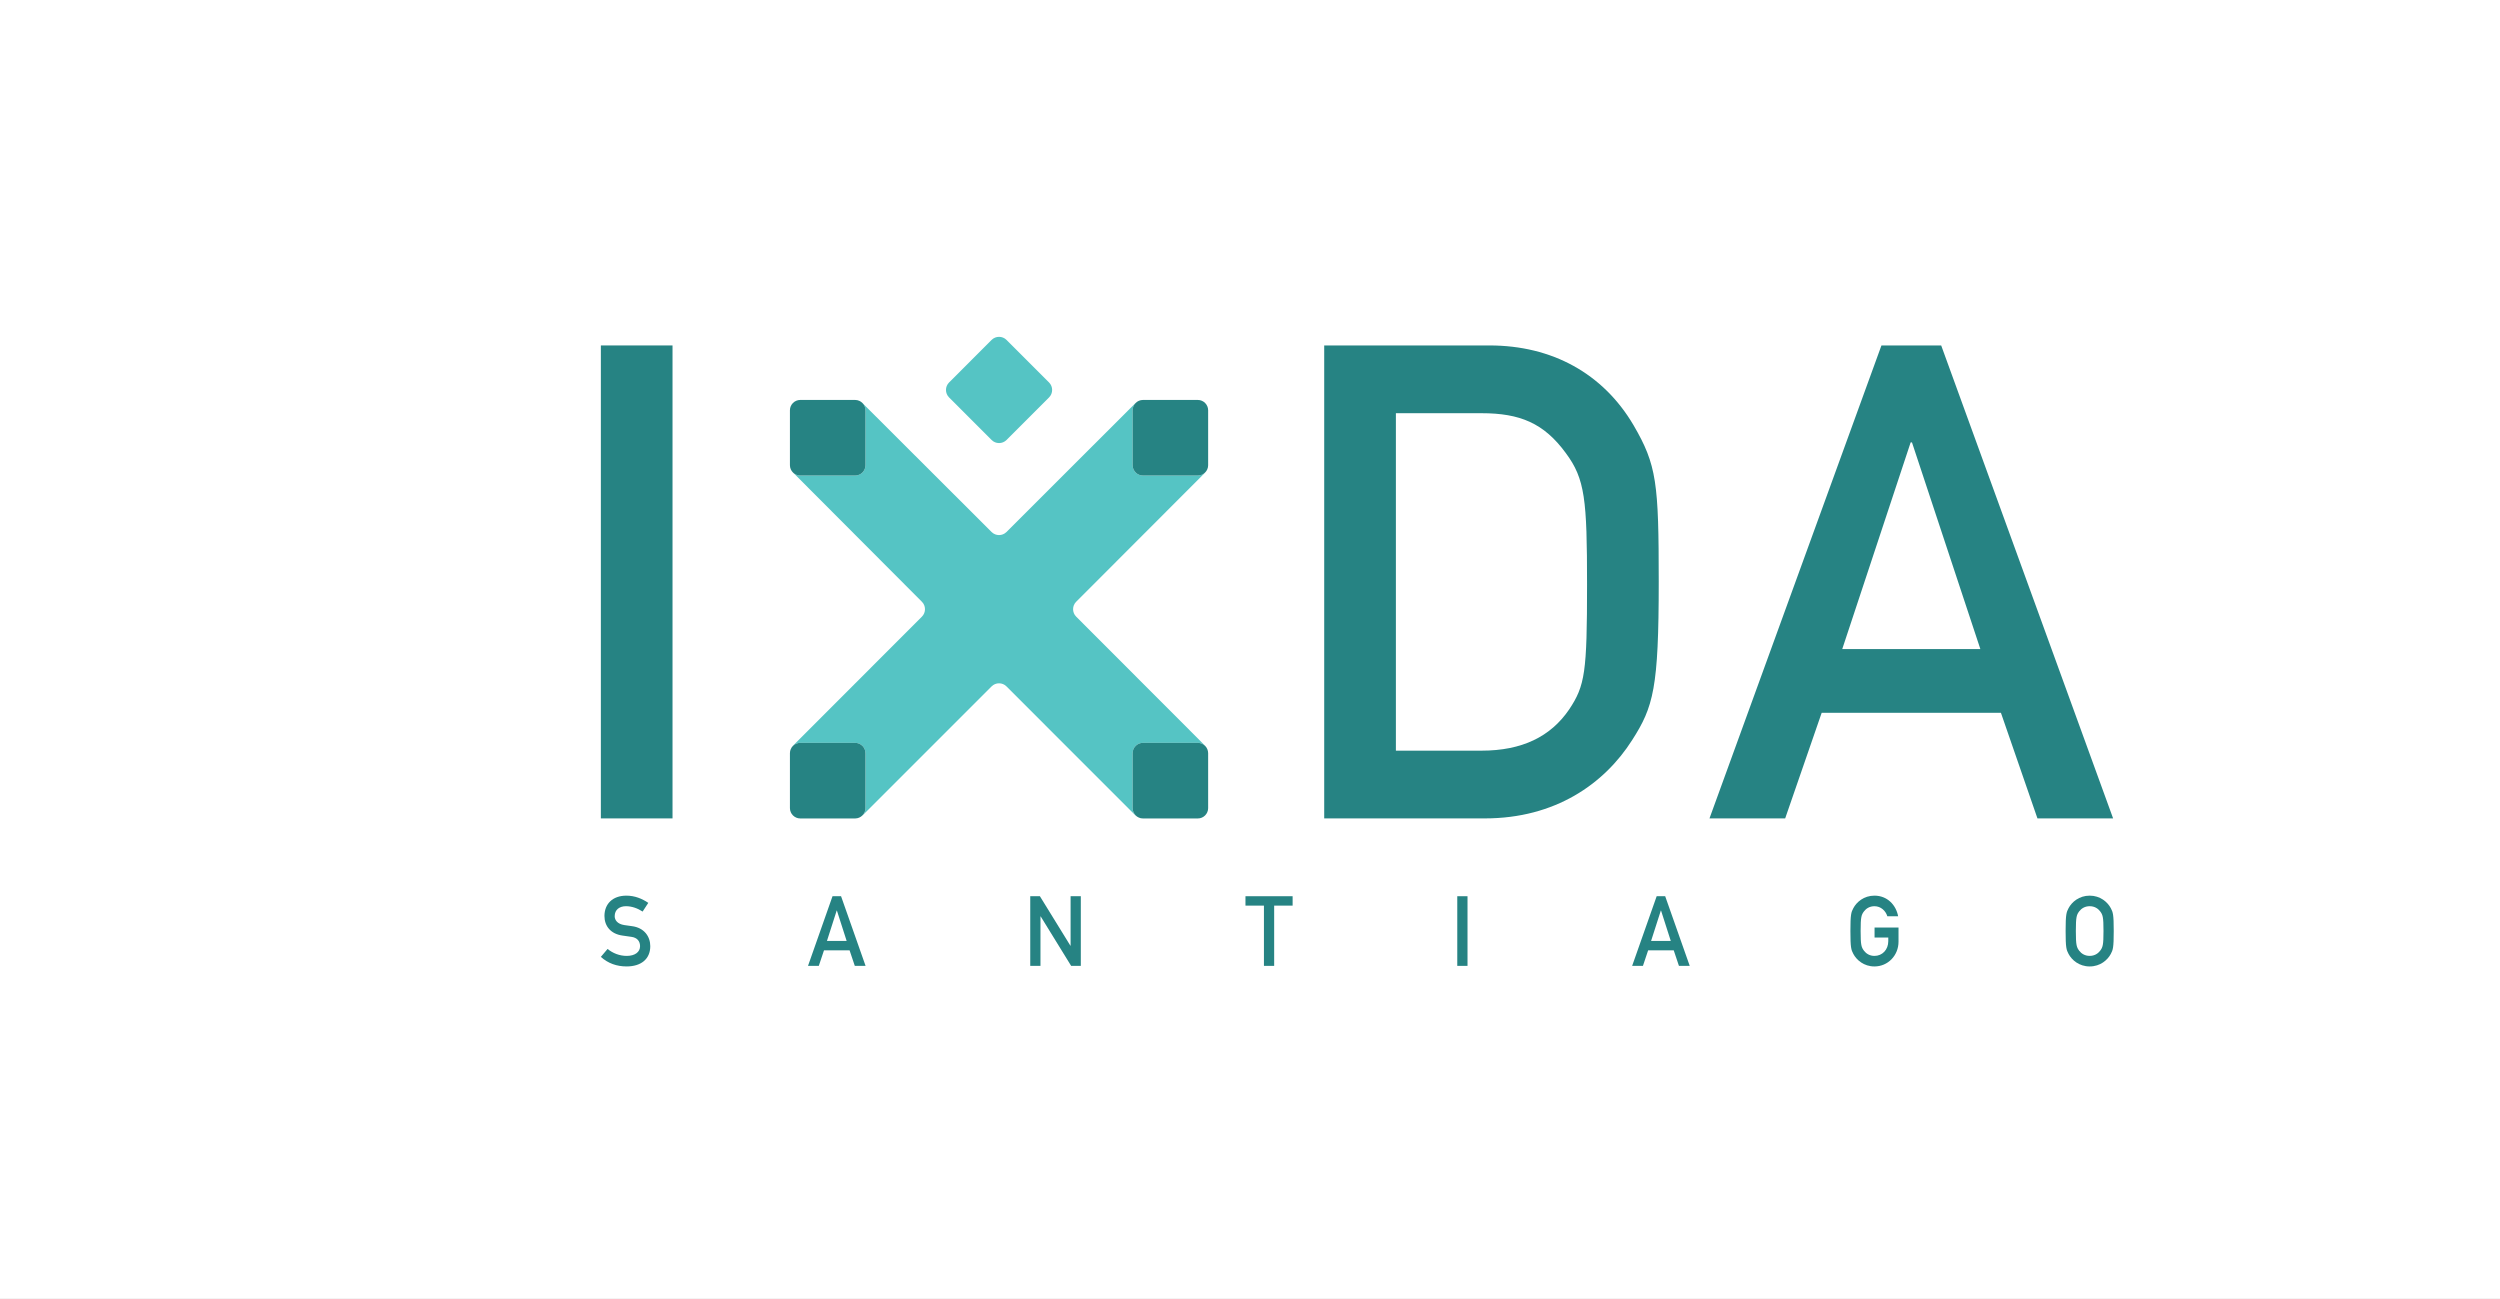
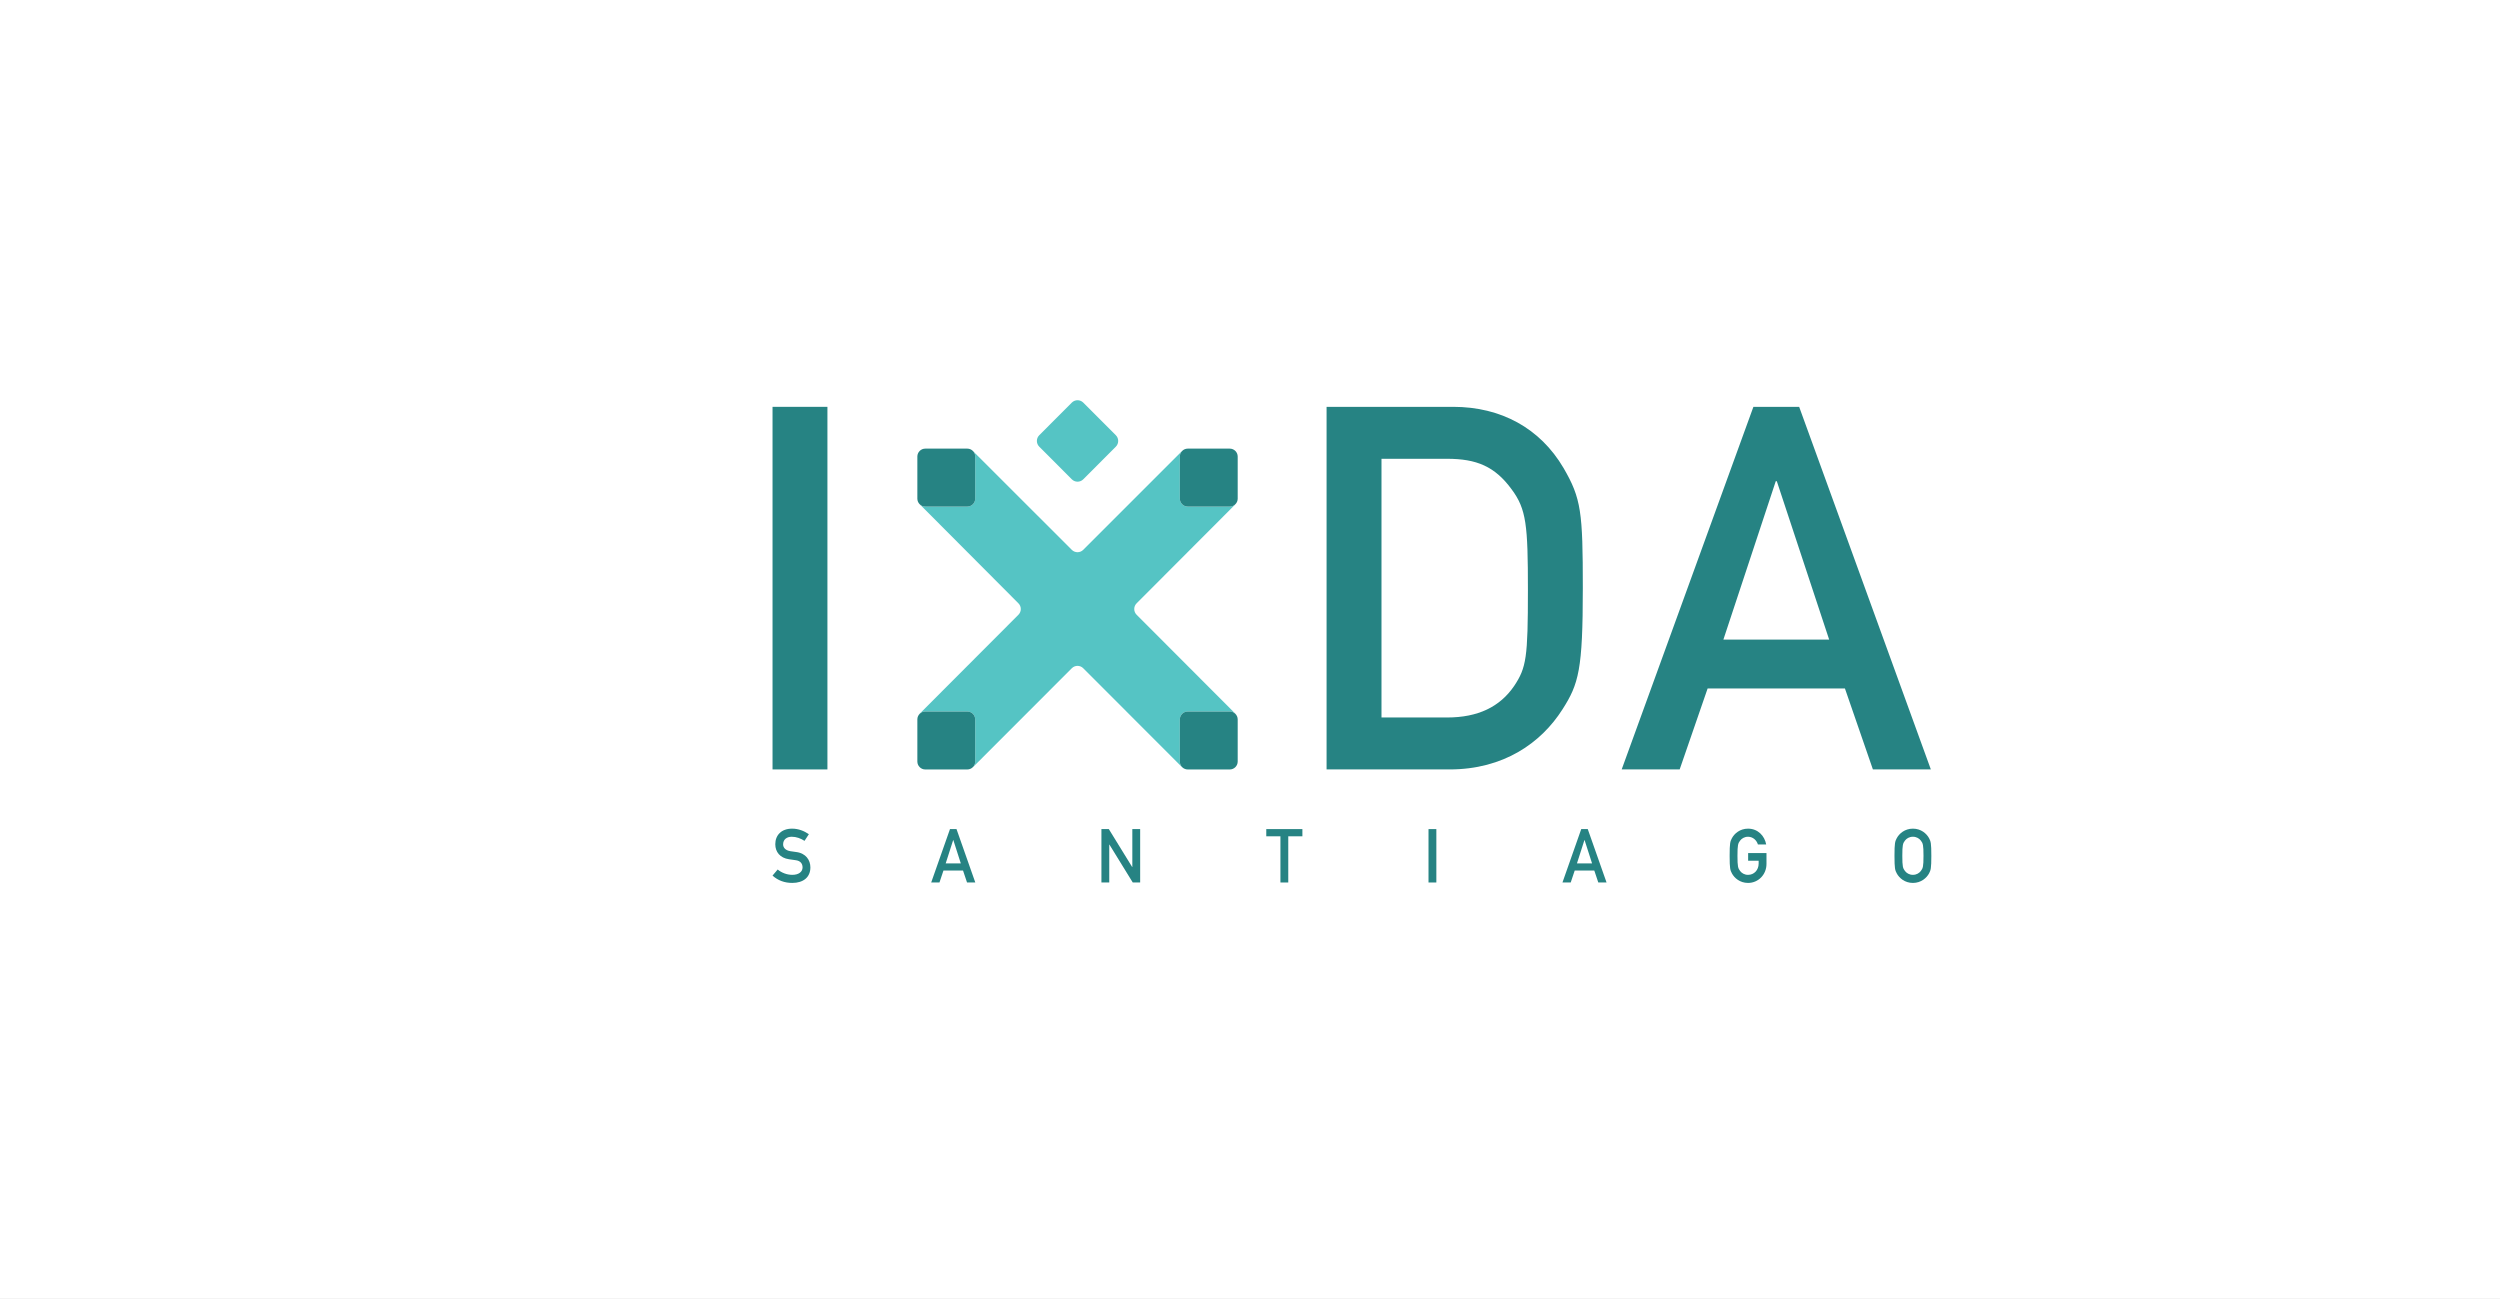
<svg xmlns="http://www.w3.org/2000/svg" width="233px" height="121px" viewBox="0 0 233 121" version="1.1">
  <defs />
  <g id="Page-1" stroke="none" stroke-width="1" fill="none" fill-rule="evenodd">
    <g id="Logos" transform="translate(-119, -2076)">
-       <g id="Groupon-Copy" transform="translate(119, 2076)">
+       <g id="IXDA-SCL" transform="translate(119, 2076)">
        <rect id="Rectangle-3-Copy-3" fill="#FFFFFF" x="-1.42108547e-14" y="0" width="233" height="121" />
-         <g id="ixda_santiago" transform="translate(56, 31)" fill-rule="nonzero">
+         <g id="ixda_santiago" transform="translate(72, 37)" fill-rule="nonzero">
          <g id="Group">
-             <g transform="translate(0, 52.16506)" id="Shape" fill="#268383">
-               <path d="M0.626,5.276 C1.102,5.668 1.738,5.925 2.409,5.925 C3.186,5.925 3.654,5.559 3.654,5.021 C3.654,4.566 3.397,4.219 2.832,4.147 C2.55,4.111 2.329,4.074 2.002,4.028 C0.917,3.873 0.335,3.144 0.335,2.205 C0.335,1.092 1.085,0.309 2.382,0.309 C3.158,0.309 3.847,0.591 4.421,0.983 L3.892,1.793 C3.432,1.493 2.894,1.293 2.339,1.293 C1.757,1.293 1.289,1.603 1.289,2.223 C1.289,2.587 1.545,2.952 2.18,3.051 C2.347,3.079 2.585,3.115 2.886,3.151 C4.059,3.298 4.606,4.137 4.606,5.02 C4.606,6.214 3.751,6.907 2.4,6.907 C1.475,6.907 0.661,6.616 0,6.015 L0.626,5.276 Z" />
-               <path d="M23.18,5.404 L20.797,5.404 L20.312,6.854 L19.306,6.854 L21.591,0.363 L22.387,0.363 L24.672,6.854 L23.667,6.854 L23.18,5.404 Z M22.907,4.529 L21.998,1.695 L21.981,1.695 L21.072,4.529 L22.907,4.529 Z" />
-               <polygon points="40.019 0.363 40.919 0.363 43.761 4.975 43.779 4.975 43.779 0.363 44.732 0.363 44.732 6.854 43.831 6.854 40.99 2.241 40.972 2.241 40.972 6.854 40.019 6.854 40.019 0.363" />
-               <polygon points="61.799 1.239 60.078 1.239 60.078 0.363 64.472 0.363 64.472 1.239 62.752 1.239 62.752 6.854 61.799 6.854 61.799 1.239" />
-               <polygon points="79.818 0.363 80.772 0.363 80.772 6.854 79.818 6.854" />
-               <path d="M99.991,5.404 L97.607,5.404 L97.122,6.854 L96.116,6.854 L98.402,0.363 L99.195,0.363 L101.482,6.854 L100.477,6.854 L99.991,5.404 Z M99.716,4.529 L98.808,1.695 L98.791,1.695 L97.882,4.529 L99.716,4.529 Z" />
-               <path d="M118.709,3.28 L120.942,3.28 L120.942,4.601 C120.942,5.887 119.953,6.908 118.699,6.908 C117.712,6.908 117.032,6.306 116.732,5.742 C116.528,5.358 116.458,5.167 116.458,3.608 C116.458,2.05 116.528,1.858 116.732,1.476 C117.032,0.909 117.712,0.309 118.699,0.309 C119.891,0.309 120.712,1.175 120.906,2.232 L119.9,2.232 C119.75,1.73 119.3,1.294 118.699,1.294 C118.249,1.294 117.924,1.512 117.729,1.767 C117.482,2.095 117.411,2.277 117.411,3.608 C117.411,4.939 117.482,5.121 117.729,5.45 C117.923,5.706 118.249,5.925 118.699,5.925 C119.423,5.925 119.988,5.358 119.988,4.547 L119.988,4.21 L118.709,4.21 L118.709,3.28 L118.709,3.28 Z" />
-               <path d="M136.79,1.476 C137.09,0.909 137.77,0.309 138.759,0.309 C139.747,0.309 140.425,0.909 140.727,1.476 C140.929,1.858 141,2.05 141,3.608 C141,5.167 140.929,5.357 140.727,5.742 C140.425,6.306 139.747,6.908 138.759,6.908 C137.77,6.908 137.09,6.306 136.79,5.742 C136.586,5.357 136.516,5.167 136.516,3.608 C136.517,2.05 136.587,1.858 136.79,1.476 Z M137.787,5.45 C137.981,5.705 138.308,5.924 138.759,5.924 C139.208,5.924 139.536,5.704 139.729,5.45 C139.976,5.12 140.046,4.939 140.046,3.608 C140.046,2.276 139.976,2.094 139.729,1.766 C139.536,1.511 139.208,1.293 138.759,1.293 C138.308,1.293 137.981,1.511 137.787,1.766 C137.541,2.094 137.469,2.276 137.469,3.608 C137.469,4.939 137.541,5.121 137.787,5.45 Z" />
+             <g transform="translate(0, 39.99321)" id="Shape" fill="#268383">
+               <path d="M0.479,4.045 C0.844,4.345 1.331,4.542 1.845,4.542 C2.44,4.542 2.799,4.262 2.799,3.85 C2.799,3.5 2.602,3.235 2.169,3.179 C1.953,3.152 1.784,3.123 1.534,3.088 C0.703,2.969 0.257,2.41 0.257,1.691 C0.257,0.838 0.831,0.237 1.824,0.237 C2.419,0.237 2.947,0.453 3.386,0.753 L2.981,1.375 C2.629,1.144 2.217,0.991 1.791,0.991 C1.345,0.991 0.987,1.229 0.987,1.704 C0.987,1.984 1.183,2.263 1.67,2.339 C1.798,2.361 1.98,2.388 2.21,2.416 C3.109,2.528 3.528,3.172 3.528,3.849 C3.528,4.764 2.873,5.295 1.839,5.295 C1.129,5.295 0.507,5.072 0,4.611 L0.479,4.045 Z" />
+               <path d="M17.755,4.143 L15.93,4.143 L15.558,5.255 L14.787,5.255 L16.538,0.278 L17.147,0.278 L18.898,5.255 L18.128,5.255 L17.755,4.143 Z M17.546,3.473 L16.85,1.299 L16.836,1.299 L16.14,3.473 L17.546,3.473 Z" />
+               <polygon points="30.653 0.278 31.342 0.278 33.519 3.814 33.533 3.814 33.533 0.278 34.263 0.278 34.263 5.255 33.573 5.255 31.396 1.718 31.383 1.718 31.383 5.255 30.653 5.255 30.653 0.278" />
+               <polygon points="47.335 0.95 46.017 0.95 46.017 0.278 49.383 0.278 49.383 0.95 48.066 0.95 48.066 5.255 47.336 5.255 47.336 0.95" />
+               <polygon points="61.137 0.278 61.868 0.278 61.868 5.255 61.137 5.255" />
+               <path d="M76.589,4.143 L74.763,4.143 L74.391,5.255 L73.621,5.255 L75.372,0.278 L75.979,0.278 L77.731,5.255 L76.961,5.255 L76.589,4.143 Z M76.379,3.473 L75.682,1.299 L75.669,1.299 L74.973,3.473 L76.379,3.473 Z" />
+               <path d="M90.926,2.514 L92.636,2.514 L92.636,3.528 C92.636,4.514 91.879,5.296 90.918,5.296 C90.162,5.296 89.641,4.835 89.412,4.402 C89.256,4.107 89.202,3.962 89.202,2.766 C89.202,1.572 89.256,1.424 89.412,1.132 C89.641,0.697 90.162,0.237 90.918,0.237 C91.832,0.237 92.46,0.901 92.609,1.712 L91.838,1.712 C91.723,1.326 91.379,0.992 90.918,0.992 C90.574,0.992 90.325,1.159 90.175,1.355 C89.986,1.606 89.932,1.746 89.932,2.766 C89.932,3.787 89.986,3.926 90.175,4.179 C90.324,4.374 90.574,4.543 90.918,4.543 C91.473,4.543 91.906,4.108 91.906,3.486 L91.906,3.228 L90.926,3.228 L90.926,2.514 L90.926,2.514 Z" />
+               <path d="M104.775,1.131 C105.005,0.697 105.526,0.237 106.283,0.237 C107.04,0.237 107.56,0.697 107.791,1.131 C107.946,1.424 108,1.572 108,2.766 C108,3.961 107.946,4.107 107.791,4.402 C107.56,4.834 107.04,5.296 106.283,5.296 C105.526,5.296 105.005,4.835 104.775,4.402 C104.619,4.107 104.566,3.961 104.566,2.766 C104.566,1.572 104.62,1.424 104.775,1.131 Z M105.539,4.178 C105.688,4.374 105.938,4.542 106.283,4.542 C106.627,4.542 106.878,4.373 107.026,4.178 C107.216,3.926 107.27,3.786 107.27,2.766 C107.27,1.745 107.216,1.605 107.026,1.354 C106.878,1.158 106.627,0.991 106.283,0.991 C105.938,0.991 105.688,1.158 105.539,1.354 C105.35,1.605 105.296,1.745 105.296,2.766 C105.296,3.786 105.35,3.926 105.539,4.178 Z" />
            </g>
            <g id="Shape">
-               <polygon fill="#268383" points="0 1.196 6.679 1.196 6.679 45.275 0 45.275" />
-               <path d="M67.416,1.196 L82.822,1.196 C88.634,1.196 93.4,3.796 96.244,8.626 C98.409,12.341 98.594,14.012 98.594,23.234 C98.594,33.142 98.099,34.877 96.12,37.971 C93.523,42.057 88.943,45.275 82.387,45.275 L67.416,45.275 L67.416,1.196 L67.416,1.196 Z M74.097,38.961 L82.078,38.961 C85.85,38.961 88.511,37.662 90.243,35.124 C91.729,32.896 91.913,31.656 91.913,23.485 C91.913,15.559 91.729,13.641 89.933,11.225 C87.892,8.437 85.665,7.511 82.078,7.511 L74.097,7.511 L74.097,38.961 L74.097,38.961 Z" fill="#268383" />
-               <path d="M130.486,35.432 L113.781,35.432 L110.378,45.275 L103.324,45.275 L119.351,1.196 L124.919,1.196 L140.942,45.275 L133.89,45.275 L130.486,35.432 Z M128.568,29.49 L122.197,10.234 L122.072,10.234 L115.698,29.49 L128.568,29.49 Z" fill="#268383" />
-               <g transform="translate(17.51818, 0)">
-                 <path d="M20.286,10.009 C19.906,10.39 19.283,10.39 18.901,10.009 L14.932,6.036 C14.552,5.655 14.552,5.032 14.932,4.651 L18.901,0.678 C19.283,0.298 19.906,0.298 20.286,0.678 L24.257,4.651 C24.636,5.032 24.636,5.655 24.257,6.036 L20.286,10.009 Z" fill="#55C4C4" />
-                 <g transform="translate(0, 5.986154)" fill="#55C4C4">
-                   <path d="M0.103,5.96 C0.102,6.039 0.102,6.121 0.103,6.194 L0.103,5.96 Z" />
-                   <path d="M5.622,39.293 C5.775,39.293 5.916,39.294 6.048,39.293 L5.622,39.293 Z" />
-                   <path d="M32.502,0.452 C32.518,0.442 32.532,0.428 32.549,0.42 C32.533,0.428 32.518,0.442 32.502,0.452 Z" />
-                   <path d="M6.434,39.241 C6.373,39.258 6.311,39.276 6.243,39.282 C6.309,39.275 6.374,39.258 6.434,39.241 Z" />
-                   <path d="M0.127,6.483 C0.129,6.505 0.136,6.525 0.139,6.545 C0.135,6.525 0.129,6.505 0.127,6.483 Z" />
-                   <path d="M0.103,33.308 C0.101,33.441 0.102,33.581 0.103,33.735 L0.103,33.308 Z" />
-                   <path d="M32.663,39.223 C32.763,39.26 32.87,39.282 32.982,39.288 C32.871,39.285 32.763,39.264 32.663,39.223 Z" />
-                   <path d="M6.853,39.016 C6.777,39.09 6.686,39.146 6.591,39.193 C6.679,39.154 6.766,39.093 6.853,39.016 Z" />
-                   <path d="M39.081,33.246 L39.081,33.771 C39.081,33.574 39.088,33.407 39.081,33.246 Z" />
-                   <path d="M33.562,39.293 L33.074,39.293 C33.223,39.297 33.381,39.293 33.562,39.293 Z" />
-                   <path d="M32.042,38.331 L32.042,33.211 C32.042,32.681 32.475,32.248 33.006,32.248 L38.12,32.248 C38.515,32.248 38.857,32.491 39.005,32.837 C38.958,32.723 38.895,32.61 38.782,32.5 L26.78,20.483 C26.398,20.102 26.398,19.479 26.78,19.098 L38.69,7.172 C38.719,7.142 38.734,7.109 38.76,7.078 C38.589,7.233 38.368,7.335 38.121,7.335 L33.006,7.335 C32.475,7.335 32.042,6.901 32.042,6.372 L32.042,1.251 C32.042,0.998 32.145,0.768 32.309,0.595 C32.291,0.612 32.27,0.618 32.252,0.638 L20.283,12.598 C19.904,12.978 19.28,12.978 18.9,12.598 L6.927,0.645 C6.915,0.635 6.903,0.632 6.893,0.622 C7.044,0.792 7.142,1.009 7.143,1.251 L7.144,6.372 C7.144,6.901 6.71,7.335 6.181,7.335 L1.066,7.335 C0.817,7.335 0.591,7.232 0.419,7.075 C0.428,7.082 0.431,7.092 0.439,7.1 L12.405,19.099 C12.786,19.479 12.786,20.103 12.405,20.484 L0.415,32.485 C0.302,32.596 0.237,32.709 0.188,32.823 C0.34,32.485 0.676,32.248 1.066,32.248 L6.181,32.248 C6.71,32.248 7.142,32.681 7.144,33.211 L7.145,38.331 C7.145,38.594 7.036,38.835 6.864,39.009 C6.879,38.994 6.897,38.989 6.913,38.972 L18.9,26.984 C19.281,26.603 19.905,26.603 20.283,26.984 L32.283,38.987 C32.396,39.1 32.508,39.165 32.623,39.213 C32.283,39.063 32.042,38.723 32.042,38.331 Z" />
-                   <path d="M39.005,32.837 C39.053,32.948 39.078,33.073 39.079,33.201 C39.073,33.074 39.052,32.953 39.005,32.837 Z" />
-                   <path d="M0.167,32.894 C0.139,32.985 0.118,33.078 0.112,33.176 C0.113,33.076 0.136,32.983 0.167,32.894 Z" />
+               <polygon fill="#268383" points="0 0.917 5.116 0.917 5.116 34.711 0 34.711" />
+               <path d="M51.637,0.917 L63.438,0.917 C67.89,0.917 71.541,2.91 73.719,6.613 C75.377,9.462 75.519,10.742 75.519,17.813 C75.519,25.409 75.14,26.739 73.624,29.111 C71.635,32.244 68.127,34.711 63.105,34.711 L51.637,34.711 L51.637,0.917 L51.637,0.917 Z M56.755,29.87 L62.868,29.87 C65.757,29.87 67.796,28.874 69.122,26.928 C70.26,25.22 70.402,24.27 70.402,18.005 C70.402,11.929 70.26,10.458 68.885,8.606 C67.321,6.468 65.616,5.759 62.868,5.759 L56.755,5.759 L56.755,29.87 L56.755,29.87 Z" fill="#268383" />
+               <path d="M99.947,27.164 L87.151,27.164 L84.545,34.711 L79.141,34.711 L91.417,0.917 L95.682,0.917 L107.955,34.711 L102.554,34.711 L99.947,27.164 Z M98.477,22.609 L93.598,7.846 L93.502,7.846 L88.62,22.609 L98.477,22.609 Z" fill="#268383" />
+               <g transform="translate(13.41818, 0)">
+                 <path d="M15.539,7.674 C15.247,7.966 14.77,7.966 14.478,7.674 L11.438,4.628 C11.146,4.336 11.146,3.858 11.438,3.566 L14.478,0.52 C14.77,0.229 15.247,0.229 15.539,0.52 L18.58,3.566 C18.87,3.858 18.87,4.336 18.58,4.628 L15.539,7.674 Z" fill="#55C4C4" />
+                 <g transform="translate(0, 4.589385)" fill="#55C4C4">
+                   <path d="M0.079,4.57 C0.078,4.63 0.078,4.693 0.079,4.749 L0.079,4.57 Z" />
+                   <path d="M4.307,30.125 C4.424,30.125 4.531,30.126 4.633,30.125 L4.307,30.125 Z" />
+                   <path d="M24.895,0.346 C24.908,0.339 24.918,0.328 24.931,0.322 C24.919,0.328 24.907,0.339 24.895,0.346 Z" />
+                   <path d="M4.928,30.085 C4.881,30.098 4.834,30.111 4.782,30.116 C4.832,30.111 4.882,30.098 4.928,30.085 Z" />
+                   <path d="M0.097,4.97 C0.099,4.987 0.104,5.002 0.107,5.018 C0.104,5.002 0.099,4.987 0.097,4.97 Z" />
+                   <path d="M0.079,25.536 C0.077,25.638 0.078,25.746 0.079,25.864 L0.079,25.536 Z" />
+                   <path d="M25.019,30.071 C25.095,30.099 25.177,30.116 25.263,30.121 C25.177,30.118 25.095,30.102 25.019,30.071 Z" />
+                   <path d="M5.249,29.912 C5.191,29.969 5.121,30.012 5.048,30.048 C5.116,30.018 5.183,29.971 5.249,29.912 Z" />
+                   <path d="M29.935,25.489 L29.935,25.891 C29.935,25.74 29.94,25.612 29.935,25.489 Z" />
+                   <path d="M25.707,30.125 L25.334,30.125 C25.447,30.128 25.569,30.125 25.707,30.125 Z" />
+                   <path d="M24.543,29.387 L24.543,25.462 C24.543,25.055 24.874,24.723 25.281,24.723 L29.198,24.723 C29.501,24.723 29.763,24.91 29.876,25.175 C29.84,25.088 29.792,25.001 29.706,24.916 L20.512,15.704 C20.22,15.411 20.22,14.934 20.512,14.642 L29.635,5.498 C29.657,5.476 29.669,5.45 29.689,5.427 C29.558,5.546 29.388,5.623 29.199,5.623 L25.281,5.623 C24.875,5.623 24.543,5.291 24.543,4.885 L24.543,0.959 C24.543,0.765 24.622,0.589 24.747,0.456 C24.733,0.469 24.717,0.474 24.704,0.489 L15.536,9.658 C15.246,9.95 14.768,9.95 14.476,9.658 L5.305,0.495 C5.297,0.486 5.288,0.485 5.28,0.477 C5.395,0.607 5.47,0.774 5.471,0.959 L5.472,4.885 C5.472,5.291 5.14,5.623 4.734,5.623 L0.817,5.623 C0.626,5.623 0.453,5.545 0.321,5.424 C0.328,5.43 0.33,5.437 0.336,5.443 L9.501,14.642 C9.794,14.934 9.794,15.412 9.501,15.704 L0.318,24.905 C0.231,24.99 0.182,25.077 0.144,25.164 C0.26,24.905 0.518,24.723 0.817,24.723 L4.734,24.723 C5.14,24.723 5.471,25.055 5.472,25.462 L5.473,29.387 C5.473,29.589 5.39,29.774 5.257,29.907 C5.269,29.896 5.283,29.892 5.295,29.879 L14.477,20.688 C14.768,20.396 15.246,20.396 15.536,20.688 L24.727,29.89 C24.814,29.977 24.9,30.026 24.988,30.063 C24.727,29.948 24.543,29.687 24.543,29.387 Z" />
+                   <path d="M29.876,25.175 C29.913,25.26 29.932,25.356 29.933,25.454 C29.928,25.357 29.912,25.264 29.876,25.175 Z" />
+                   <path d="M0.128,25.219 C0.107,25.288 0.091,25.36 0.086,25.435 C0.087,25.358 0.104,25.287 0.128,25.219 Z" />
                </g>
-                 <g transform="translate(0, 5.986154)" fill="#268383">
-                   <path d="M6.181,0.289 L1.066,0.289 C0.537,0.289 0.103,0.723 0.103,1.251 L0.103,6.372 C0.103,6.901 0.537,7.335 1.066,7.335 L6.181,7.335 C6.711,7.335 7.144,6.901 7.144,6.372 L7.143,1.251 C7.142,0.723 6.71,0.289 6.181,0.289 Z" />
-                   <path d="M38.12,0.289 L33.006,0.289 C32.475,0.289 32.042,0.723 32.042,1.251 L32.042,6.372 C32.042,6.901 32.475,7.335 33.006,7.335 L38.121,7.335 C38.65,7.335 39.081,6.901 39.081,6.372 L39.081,1.251 C39.079,0.723 38.648,0.289 38.12,0.289 Z" />
-                   <path d="M6.181,32.248 L1.066,32.248 C0.537,32.248 0.103,32.681 0.103,33.211 L0.103,38.331 C0.103,38.858 0.537,39.294 1.066,39.294 L6.181,39.294 C6.711,39.294 7.144,38.858 7.144,38.331 L7.143,33.211 C7.142,32.681 6.71,32.248 6.181,32.248 Z" />
-                   <path d="M38.12,32.248 L33.006,32.248 C32.475,32.248 32.042,32.681 32.042,33.211 L32.042,38.331 C32.042,38.858 32.475,39.294 33.006,39.294 L38.121,39.294 C38.65,39.294 39.081,38.858 39.081,38.331 L39.081,33.211 C39.079,32.681 38.648,32.248 38.12,32.248 Z" />
+                 <g transform="translate(0, 4.589385)" fill="#268383">
+                   <path d="M4.734,0.222 L0.817,0.222 C0.411,0.222 0.079,0.555 0.079,0.959 L0.079,4.885 C0.079,5.291 0.411,5.623 0.817,5.623 L4.735,5.623 C5.14,5.623 5.472,5.291 5.472,4.885 L5.471,0.959 C5.471,0.554 5.14,0.222 4.734,0.222 Z" />
+                   <path d="M29.198,0.222 L25.281,0.222 C24.874,0.222 24.543,0.555 24.543,0.959 L24.543,4.885 C24.543,5.291 24.874,5.623 25.281,5.623 L29.199,5.623 C29.604,5.623 29.935,5.291 29.935,4.885 L29.935,0.959 C29.933,0.554 29.603,0.222 29.198,0.222 Z" />
+                   <path d="M4.734,24.723 L0.817,24.723 C0.411,24.723 0.079,25.055 0.079,25.462 L0.079,29.387 C0.079,29.791 0.411,30.125 0.817,30.125 L4.735,30.125 C5.14,30.125 5.472,29.791 5.472,29.387 L5.471,25.462 C5.471,25.055 5.14,24.723 4.734,24.723 Z" />
+                   <path d="M29.198,24.723 L25.281,24.723 C24.874,24.723 24.543,25.055 24.543,25.462 L24.543,29.387 C24.543,29.791 24.874,30.125 25.281,30.125 L29.199,30.125 C29.604,30.125 29.935,29.791 29.935,29.387 L29.935,25.462 C29.933,25.055 29.603,24.723 29.198,24.723 Z" />
                </g>
              </g>
            </g>
          </g>
        </g>
      </g>
    </g>
  </g>
</svg>
